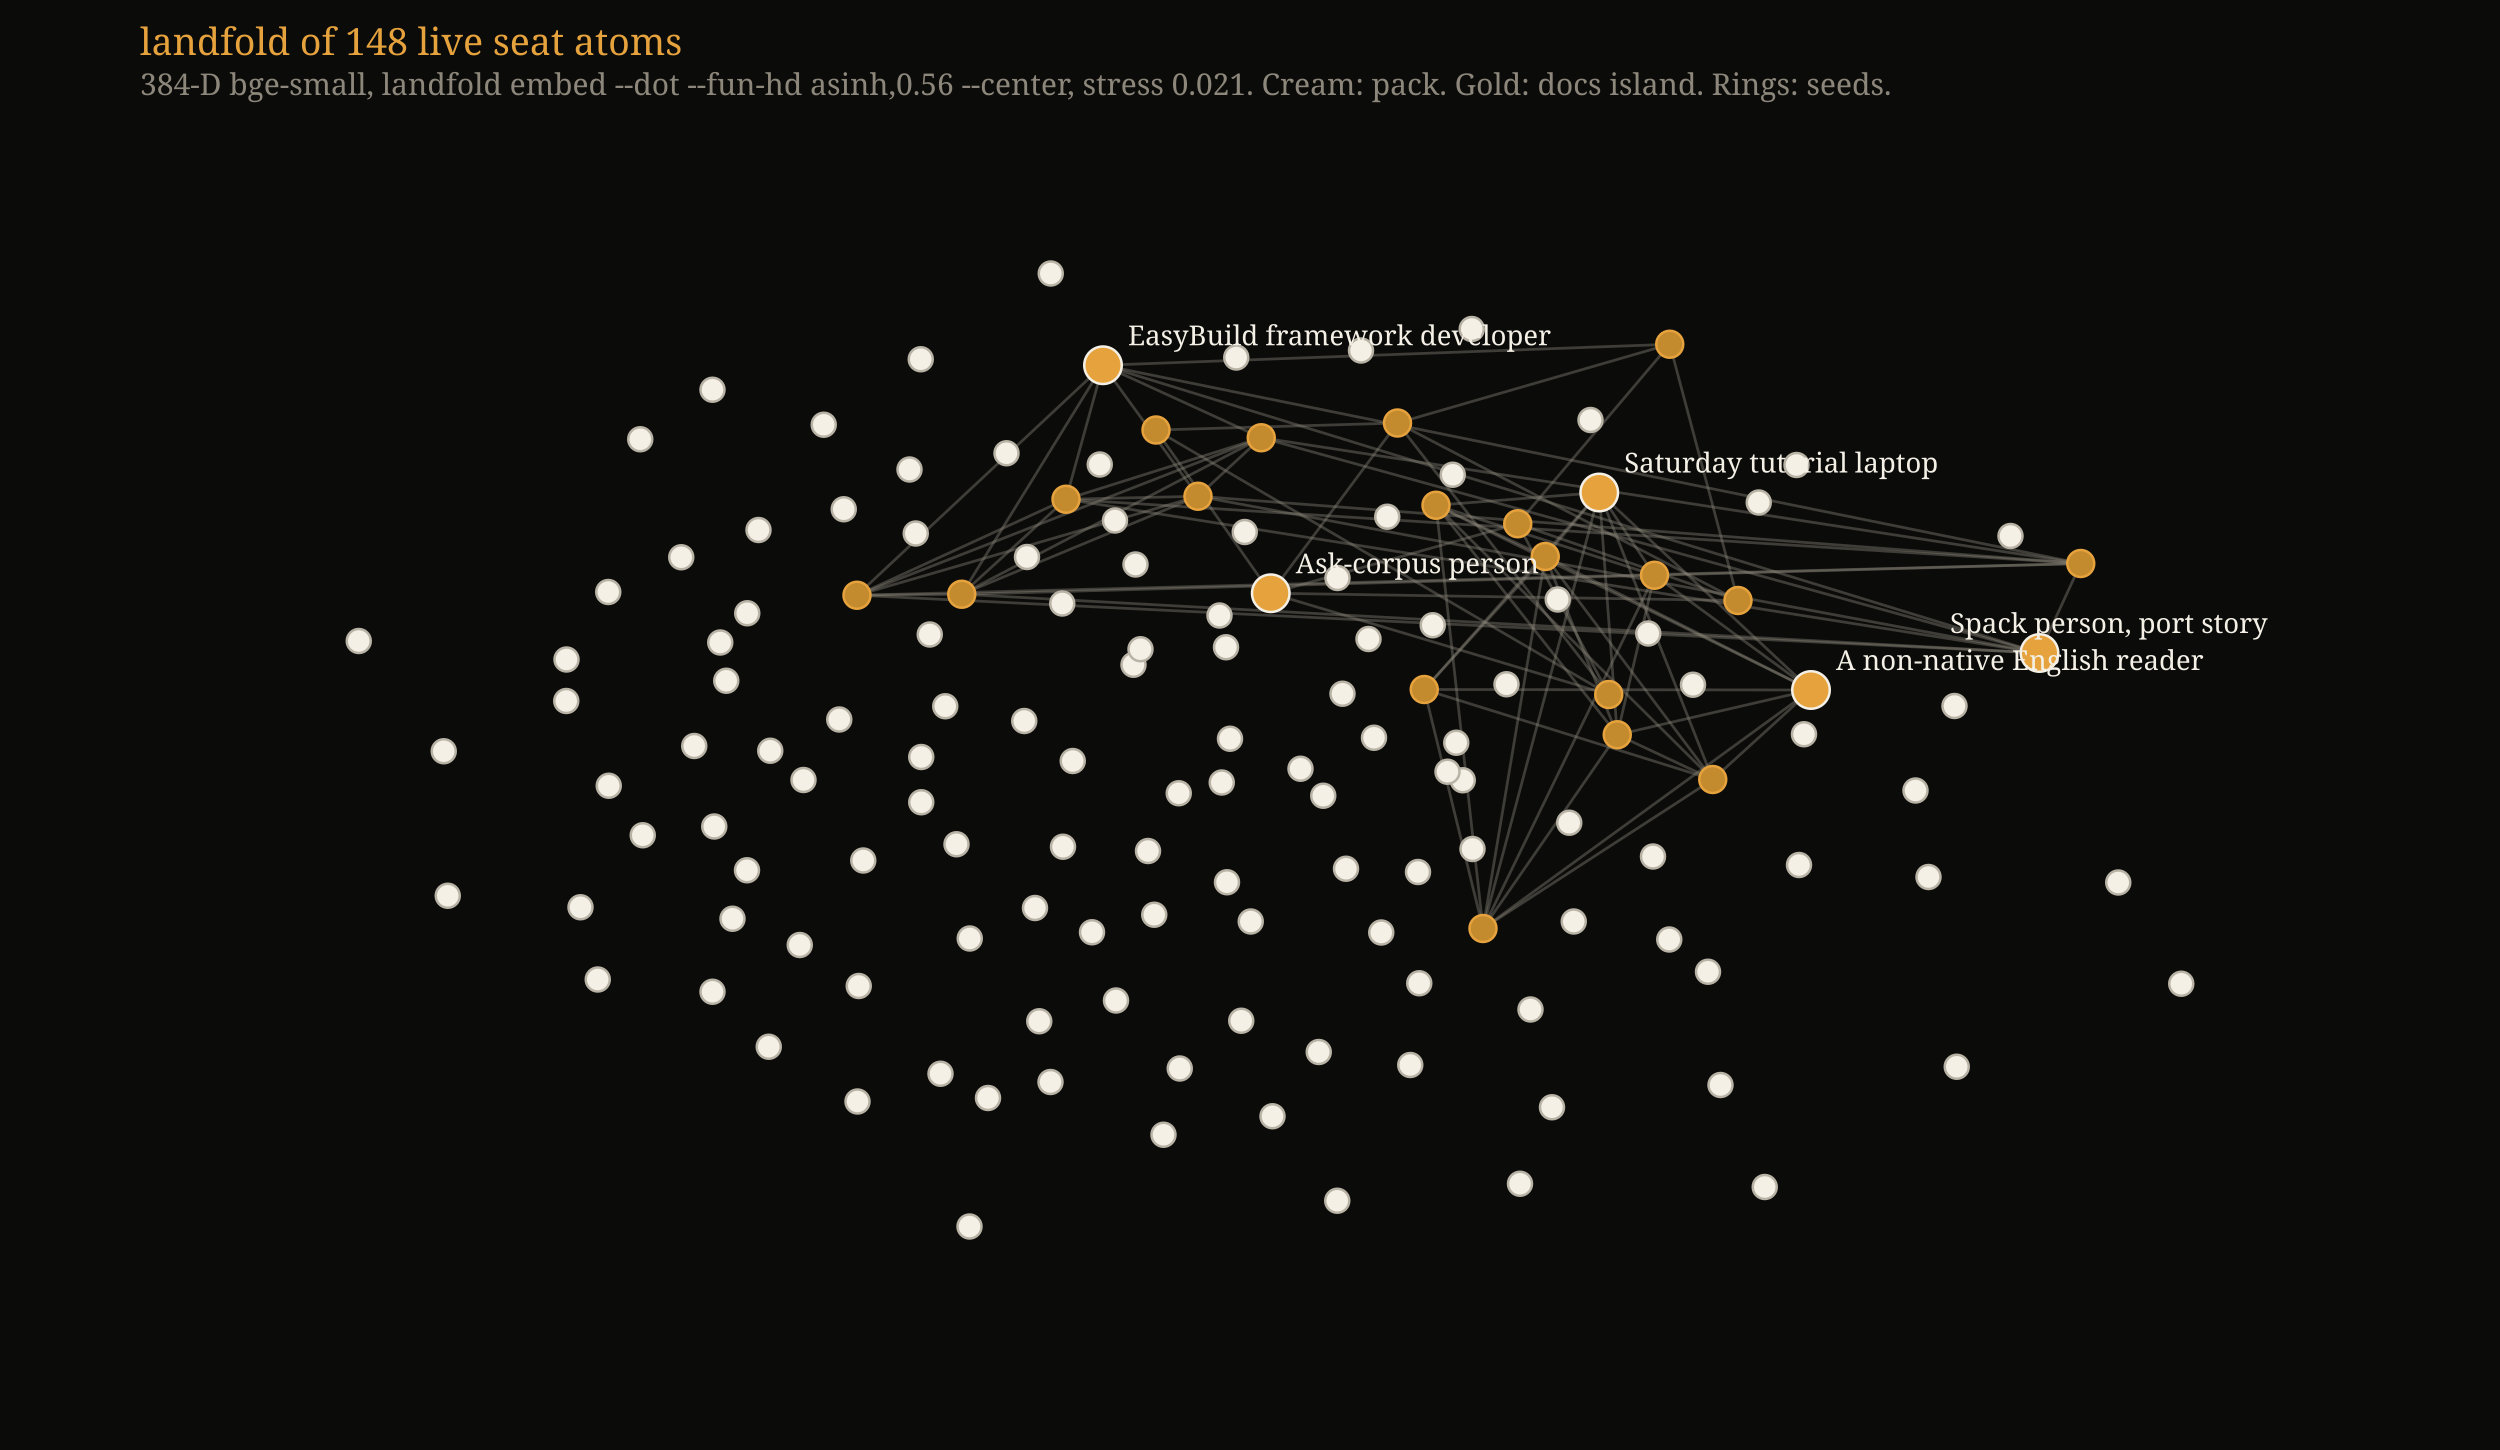
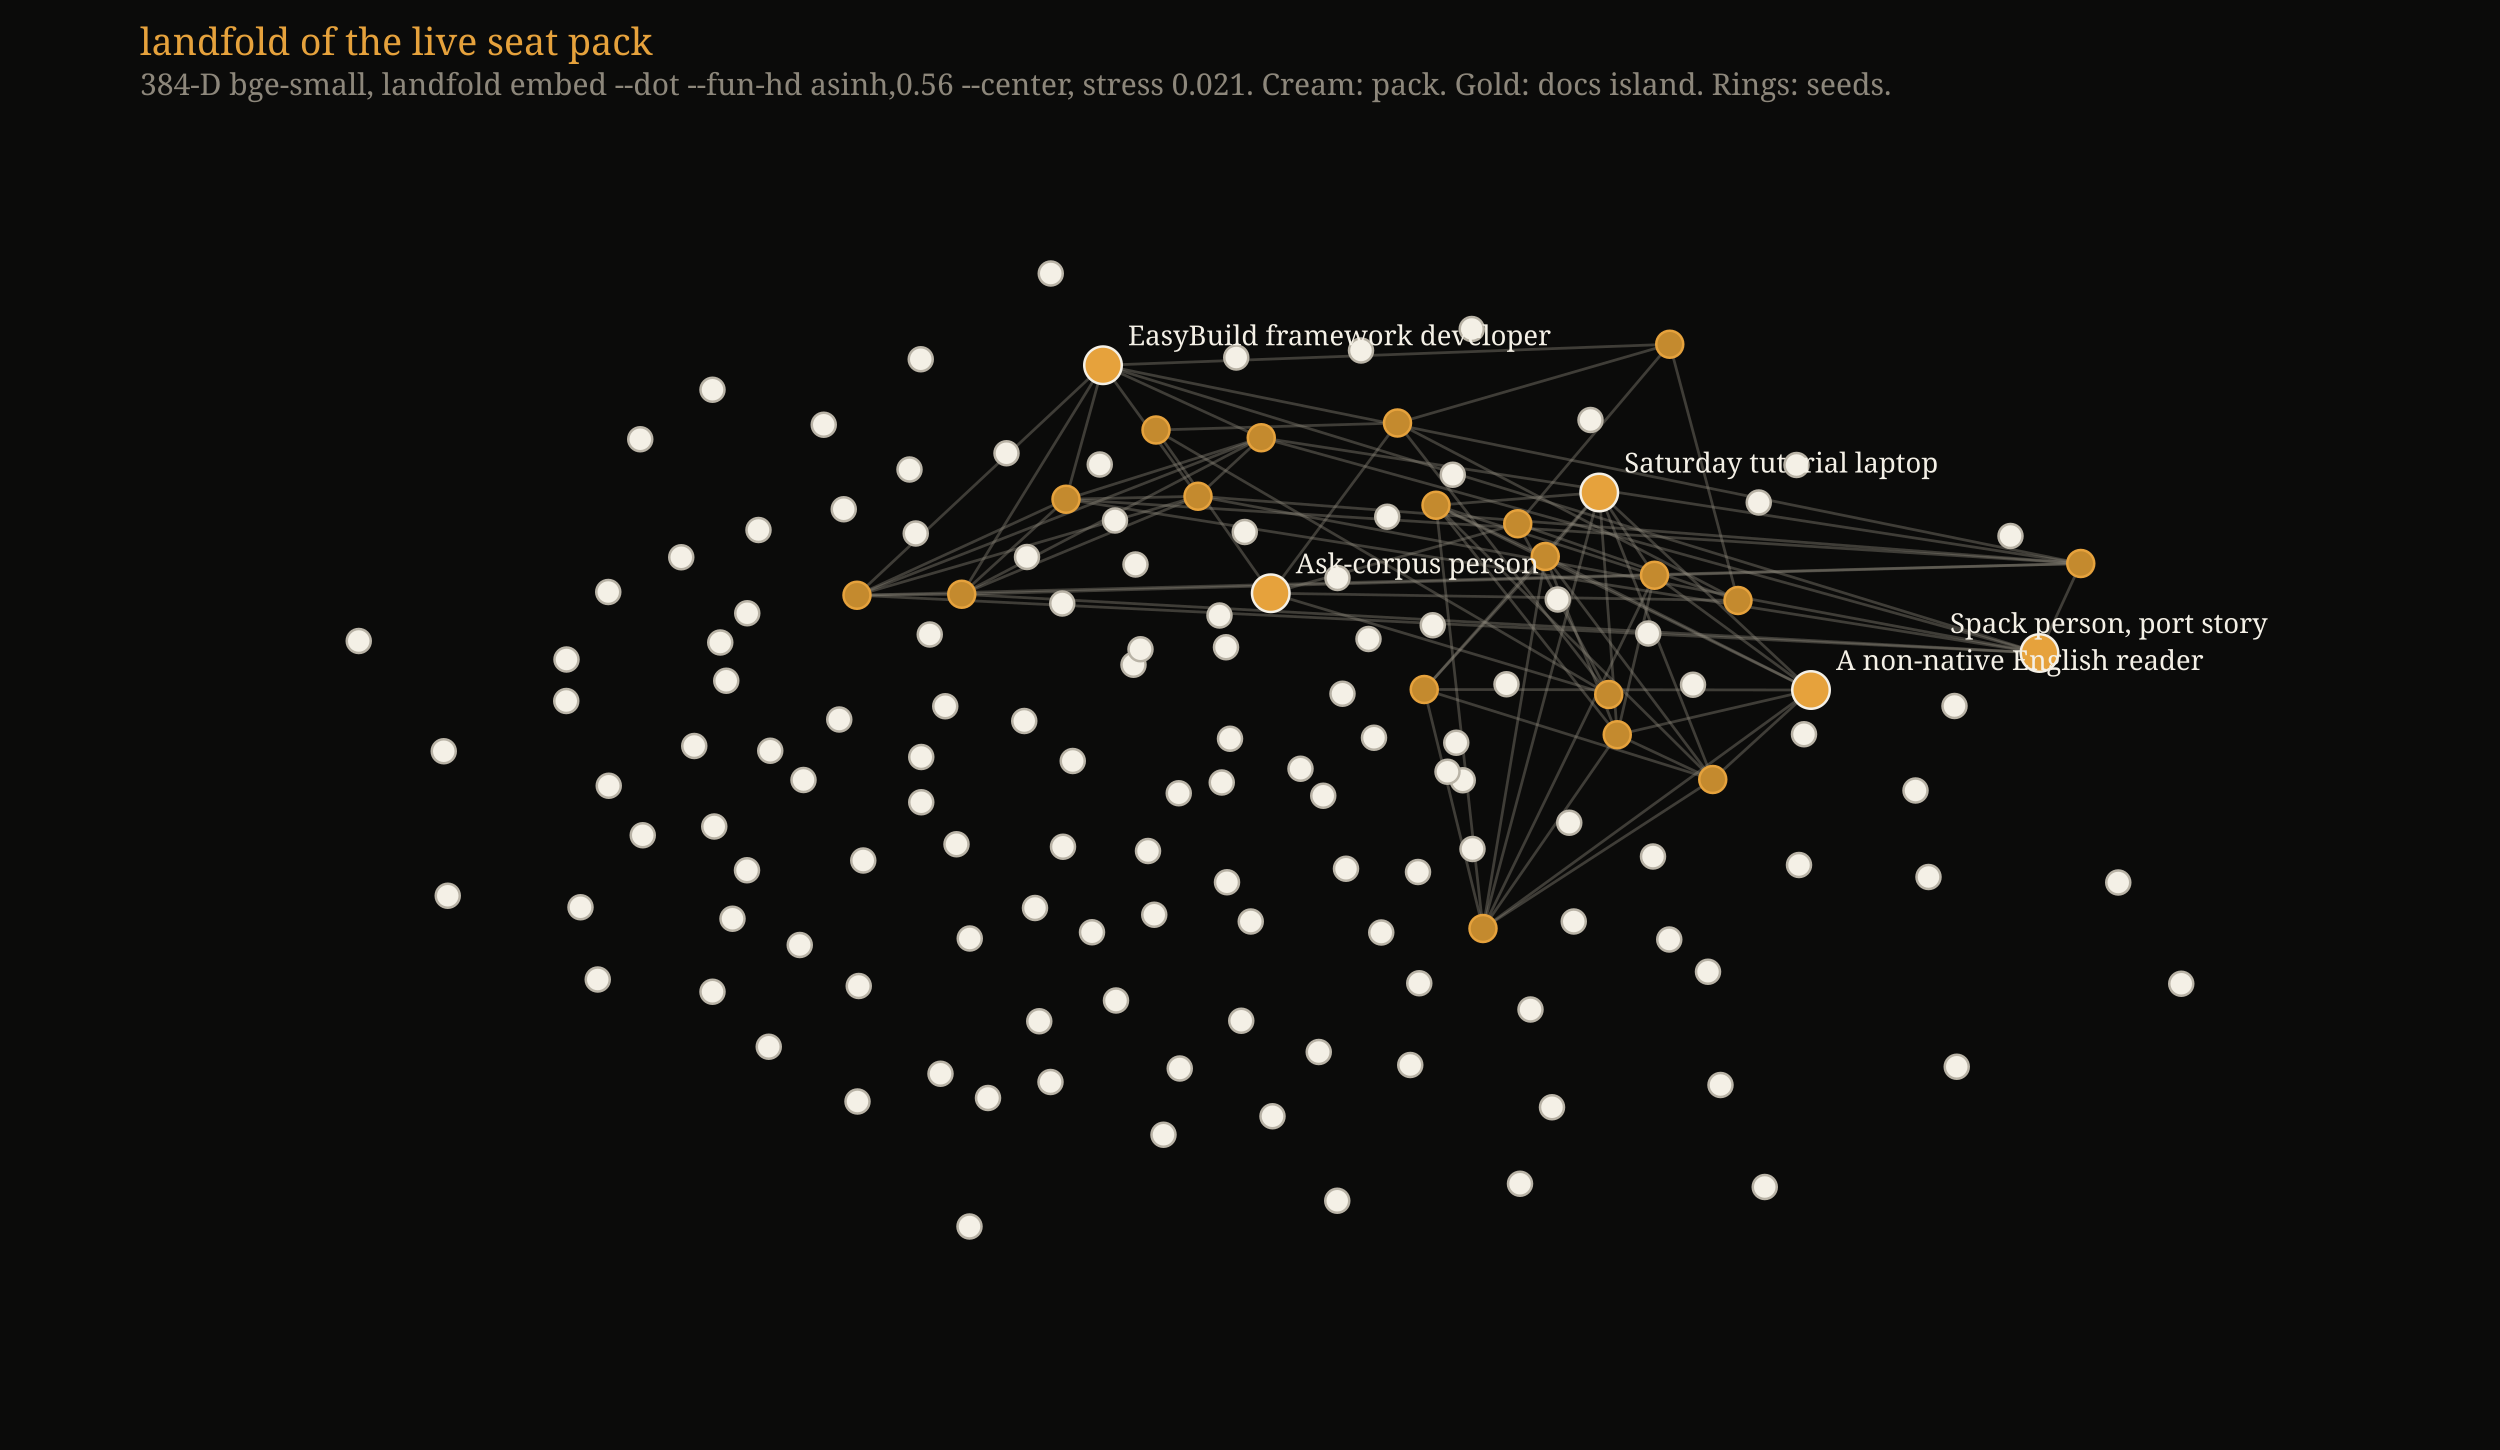
<svg xmlns="http://www.w3.org/2000/svg" viewBox="0 0 1000 580" role="img" aria-label="landfold of the seat pack">
  <rect width="1000" height="580" fill="#0B0B0A" />
  <line x1="441.2" y1="146.1" x2="815.8" y2="261.2" stroke="#8D877B" stroke-width="1.1" opacity="0.40" />
  <line x1="441.2" y1="146.1" x2="832.3" y2="225.4" stroke="#8D877B" stroke-width="1.1" opacity="0.40" />
  <line x1="441.2" y1="146.1" x2="504.5" y2="175.1" stroke="#8D877B" stroke-width="1.1" opacity="0.40" />
  <line x1="441.2" y1="146.1" x2="342.8" y2="238.1" stroke="#8D877B" stroke-width="1.1" opacity="0.40" />
  <line x1="441.2" y1="146.1" x2="384.7" y2="237.7" stroke="#8D877B" stroke-width="1.1" opacity="0.40" />
  <line x1="441.2" y1="146.1" x2="479.2" y2="198.5" stroke="#8D877B" stroke-width="1.1" opacity="0.40" />
  <line x1="441.2" y1="146.1" x2="426.4" y2="199.7" stroke="#8D877B" stroke-width="1.1" opacity="0.40" />
  <line x1="441.2" y1="146.1" x2="667.9" y2="137.7" stroke="#8D877B" stroke-width="1.1" opacity="0.40" />
  <line x1="815.8" y1="261.2" x2="832.3" y2="225.4" stroke="#8D877B" stroke-width="1.1" opacity="0.40" />
  <line x1="815.8" y1="261.2" x2="504.5" y2="175.1" stroke="#8D877B" stroke-width="1.1" opacity="0.40" />
  <line x1="815.8" y1="261.2" x2="342.8" y2="238.1" stroke="#8D877B" stroke-width="1.1" opacity="0.40" />
  <line x1="815.8" y1="261.2" x2="384.7" y2="237.7" stroke="#8D877B" stroke-width="1.1" opacity="0.40" />
  <line x1="815.8" y1="261.2" x2="479.2" y2="198.5" stroke="#8D877B" stroke-width="1.1" opacity="0.40" />
  <line x1="815.8" y1="261.2" x2="426.4" y2="199.7" stroke="#8D877B" stroke-width="1.1" opacity="0.40" />
  <line x1="724.4" y1="276.0" x2="639.7" y2="197.0" stroke="#8D877B" stroke-width="1.1" opacity="0.40" />
  <line x1="724.4" y1="276.0" x2="574.4" y2="202.1" stroke="#8D877B" stroke-width="1.1" opacity="0.40" />
  <line x1="724.4" y1="276.0" x2="569.7" y2="275.8" stroke="#8D877B" stroke-width="1.1" opacity="0.40" />
  <line x1="724.4" y1="276.0" x2="646.9" y2="293.9" stroke="#8D877B" stroke-width="1.1" opacity="0.40" />
  <line x1="724.4" y1="276.0" x2="685.1" y2="311.8" stroke="#8D877B" stroke-width="1.1" opacity="0.40" />
  <line x1="724.4" y1="276.0" x2="593.2" y2="371.4" stroke="#8D877B" stroke-width="1.1" opacity="0.40" />
  <line x1="724.4" y1="276.0" x2="618.1" y2="222.6" stroke="#8D877B" stroke-width="1.1" opacity="0.40" />
  <line x1="724.4" y1="276.0" x2="661.8" y2="230.1" stroke="#8D877B" stroke-width="1.1" opacity="0.40" />
  <line x1="508.3" y1="237.3" x2="462.4" y2="172.0" stroke="#8D877B" stroke-width="1.1" opacity="0.40" />
  <line x1="508.3" y1="237.3" x2="559.0" y2="169.2" stroke="#8D877B" stroke-width="1.1" opacity="0.40" />
  <line x1="508.3" y1="237.3" x2="607.1" y2="209.5" stroke="#8D877B" stroke-width="1.1" opacity="0.40" />
  <line x1="508.3" y1="237.3" x2="695.2" y2="240.2" stroke="#8D877B" stroke-width="1.1" opacity="0.40" />
  <line x1="508.3" y1="237.3" x2="643.5" y2="277.8" stroke="#8D877B" stroke-width="1.1" opacity="0.40" />
  <line x1="639.7" y1="197.0" x2="574.4" y2="202.1" stroke="#8D877B" stroke-width="1.1" opacity="0.40" />
  <line x1="639.7" y1="197.0" x2="569.7" y2="275.8" stroke="#8D877B" stroke-width="1.1" opacity="0.40" />
  <line x1="639.7" y1="197.0" x2="646.9" y2="293.9" stroke="#8D877B" stroke-width="1.1" opacity="0.40" />
  <line x1="639.7" y1="197.0" x2="685.1" y2="311.8" stroke="#8D877B" stroke-width="1.1" opacity="0.40" />
  <line x1="639.7" y1="197.0" x2="593.2" y2="371.4" stroke="#8D877B" stroke-width="1.1" opacity="0.40" />
  <line x1="639.7" y1="197.0" x2="618.1" y2="222.6" stroke="#8D877B" stroke-width="1.1" opacity="0.40" />
  <line x1="639.7" y1="197.0" x2="661.8" y2="230.1" stroke="#8D877B" stroke-width="1.1" opacity="0.40" />
  <line x1="832.3" y1="225.4" x2="504.5" y2="175.1" stroke="#8D877B" stroke-width="1.1" opacity="0.40" />
  <line x1="832.3" y1="225.4" x2="342.8" y2="238.1" stroke="#8D877B" stroke-width="1.1" opacity="0.40" />
  <line x1="832.3" y1="225.4" x2="384.7" y2="237.7" stroke="#8D877B" stroke-width="1.1" opacity="0.40" />
  <line x1="832.3" y1="225.4" x2="479.2" y2="198.5" stroke="#8D877B" stroke-width="1.1" opacity="0.40" />
  <line x1="832.3" y1="225.4" x2="426.4" y2="199.7" stroke="#8D877B" stroke-width="1.1" opacity="0.40" />
  <line x1="574.4" y1="202.1" x2="646.9" y2="293.9" stroke="#8D877B" stroke-width="1.1" opacity="0.40" />
  <line x1="574.4" y1="202.1" x2="685.1" y2="311.8" stroke="#8D877B" stroke-width="1.1" opacity="0.40" />
  <line x1="574.4" y1="202.1" x2="593.2" y2="371.4" stroke="#8D877B" stroke-width="1.1" opacity="0.40" />
  <line x1="574.4" y1="202.1" x2="618.1" y2="222.6" stroke="#8D877B" stroke-width="1.1" opacity="0.40" />
  <line x1="574.4" y1="202.1" x2="661.8" y2="230.1" stroke="#8D877B" stroke-width="1.1" opacity="0.40" />
  <line x1="462.4" y1="172.0" x2="559.0" y2="169.2" stroke="#8D877B" stroke-width="1.1" opacity="0.40" />
  <line x1="462.4" y1="172.0" x2="643.5" y2="277.8" stroke="#8D877B" stroke-width="1.1" opacity="0.40" />
  <line x1="559.0" y1="169.2" x2="695.2" y2="240.2" stroke="#8D877B" stroke-width="1.1" opacity="0.40" />
  <line x1="559.0" y1="169.2" x2="667.9" y2="137.7" stroke="#8D877B" stroke-width="1.1" opacity="0.40" />
  <line x1="559.0" y1="169.2" x2="643.5" y2="277.8" stroke="#8D877B" stroke-width="1.1" opacity="0.40" />
  <line x1="607.1" y1="209.5" x2="695.2" y2="240.2" stroke="#8D877B" stroke-width="1.1" opacity="0.40" />
  <line x1="607.1" y1="209.5" x2="667.9" y2="137.7" stroke="#8D877B" stroke-width="1.1" opacity="0.40" />
  <line x1="607.1" y1="209.5" x2="643.5" y2="277.8" stroke="#8D877B" stroke-width="1.1" opacity="0.40" />
  <line x1="504.5" y1="175.1" x2="342.8" y2="238.1" stroke="#8D877B" stroke-width="1.1" opacity="0.40" />
  <line x1="504.5" y1="175.1" x2="384.7" y2="237.7" stroke="#8D877B" stroke-width="1.1" opacity="0.40" />
  <line x1="504.5" y1="175.1" x2="479.2" y2="198.5" stroke="#8D877B" stroke-width="1.1" opacity="0.40" />
  <line x1="504.5" y1="175.1" x2="426.4" y2="199.7" stroke="#8D877B" stroke-width="1.1" opacity="0.40" />
  <line x1="569.7" y1="275.8" x2="685.1" y2="311.8" stroke="#8D877B" stroke-width="1.1" opacity="0.40" />
  <line x1="569.7" y1="275.8" x2="593.2" y2="371.4" stroke="#8D877B" stroke-width="1.1" opacity="0.40" />
  <line x1="569.7" y1="275.8" x2="618.1" y2="222.6" stroke="#8D877B" stroke-width="1.1" opacity="0.40" />
  <line x1="342.8" y1="238.1" x2="384.7" y2="237.7" stroke="#8D877B" stroke-width="1.1" opacity="0.40" />
  <line x1="342.8" y1="238.1" x2="479.2" y2="198.5" stroke="#8D877B" stroke-width="1.1" opacity="0.40" />
  <line x1="342.8" y1="238.1" x2="426.4" y2="199.7" stroke="#8D877B" stroke-width="1.1" opacity="0.40" />
  <line x1="384.7" y1="237.7" x2="479.2" y2="198.5" stroke="#8D877B" stroke-width="1.1" opacity="0.40" />
  <line x1="384.7" y1="237.7" x2="426.4" y2="199.7" stroke="#8D877B" stroke-width="1.1" opacity="0.40" />
  <line x1="646.9" y1="293.9" x2="685.1" y2="311.8" stroke="#8D877B" stroke-width="1.1" opacity="0.40" />
  <line x1="646.9" y1="293.9" x2="593.2" y2="371.4" stroke="#8D877B" stroke-width="1.1" opacity="0.40" />
  <line x1="646.9" y1="293.9" x2="618.1" y2="222.6" stroke="#8D877B" stroke-width="1.1" opacity="0.40" />
  <line x1="646.9" y1="293.9" x2="661.8" y2="230.1" stroke="#8D877B" stroke-width="1.1" opacity="0.40" />
  <line x1="479.2" y1="198.5" x2="426.4" y2="199.7" stroke="#8D877B" stroke-width="1.1" opacity="0.40" />
  <line x1="685.1" y1="311.8" x2="593.2" y2="371.4" stroke="#8D877B" stroke-width="1.1" opacity="0.40" />
  <line x1="685.1" y1="311.8" x2="618.1" y2="222.6" stroke="#8D877B" stroke-width="1.1" opacity="0.40" />
  <line x1="593.2" y1="371.4" x2="618.1" y2="222.6" stroke="#8D877B" stroke-width="1.1" opacity="0.40" />
  <line x1="593.2" y1="371.4" x2="661.8" y2="230.1" stroke="#8D877B" stroke-width="1.1" opacity="0.40" />
  <line x1="695.2" y1="240.2" x2="667.9" y2="137.7" stroke="#8D877B" stroke-width="1.1" opacity="0.40" />
  <circle cx="782.7" cy="426.7" r="4.8" fill="#F4F0E6" stroke="#B9B3A6" stroke-width="1" />
  <circle cx="414.0" cy="363.2" r="4.8" fill="#F4F0E6" stroke="#B9B3A6" stroke-width="1" />
  <circle cx="721.6" cy="293.7" r="4.8" fill="#F4F0E6" stroke="#B9B3A6" stroke-width="1" />
  <circle cx="395.2" cy="439.2" r="4.8" fill="#F4F0E6" stroke="#B9B3A6" stroke-width="1" />
  <circle cx="308.1" cy="300.3" r="4.8" fill="#F4F0E6" stroke="#B9B3A6" stroke-width="1" />
  <circle cx="257.1" cy="334.1" r="4.8" fill="#F4F0E6" stroke="#B9B3A6" stroke-width="1" />
  <circle cx="620.8" cy="442.9" r="4.8" fill="#F4F0E6" stroke="#B9B3A6" stroke-width="1" />
  <circle cx="321.4" cy="312.0" r="4.8" fill="#F4F0E6" stroke="#B9B3A6" stroke-width="1" />
  <circle cx="554.9" cy="206.7" r="4.8" fill="#F4F0E6" stroke="#B9B3A6" stroke-width="1" />
  <circle cx="343.5" cy="394.4" r="4.8" fill="#F4F0E6" stroke="#B9B3A6" stroke-width="1" />
  <circle cx="705.9" cy="474.8" r="4.8" fill="#F4F0E6" stroke="#B9B3A6" stroke-width="1" />
  <circle cx="226.6" cy="263.8" r="4.8" fill="#F4F0E6" stroke="#B9B3A6" stroke-width="1" />
  <circle cx="439.9" cy="185.8" r="4.8" fill="#F4F0E6" stroke="#B9B3A6" stroke-width="1" />
  <circle cx="872.5" cy="393.5" r="4.8" fill="#F4F0E6" stroke="#B9B3A6" stroke-width="1" />
  <circle cx="623.1" cy="239.8" r="4.8" fill="#F4F0E6" stroke="#B9B3A6" stroke-width="1" />
  <circle cx="424.9" cy="241.4" r="4.8" fill="#F4F0E6" stroke="#B9B3A6" stroke-width="1" />
  <circle cx="420.2" cy="432.8" r="4.8" fill="#F4F0E6" stroke="#B9B3A6" stroke-width="1" />
  <circle cx="677.2" cy="273.9" r="4.8" fill="#F4F0E6" stroke="#B9B3A6" stroke-width="1" />
  <circle cx="446.0" cy="208.2" r="4.8" fill="#F4F0E6" stroke="#B9B3A6" stroke-width="1" />
  <circle cx="544.4" cy="140.2" r="4.8" fill="#F4F0E6" stroke="#B9B3A6" stroke-width="1" />
  <circle cx="771.4" cy="350.8" r="4.8" fill="#F4F0E6" stroke="#B9B3A6" stroke-width="1" />
  <circle cx="371.9" cy="253.8" r="4.8" fill="#F4F0E6" stroke="#B9B3A6" stroke-width="1" />
  <circle cx="243.3" cy="236.8" r="4.8" fill="#F4F0E6" stroke="#B9B3A6" stroke-width="1" />
  <circle cx="177.5" cy="300.5" r="4.8" fill="#F4F0E6" stroke="#B9B3A6" stroke-width="1" />
  <circle cx="497.9" cy="212.8" r="4.8" fill="#F4F0E6" stroke="#B9B3A6" stroke-width="1" />
  <circle cx="636.2" cy="168.0" r="4.8" fill="#F4F0E6" stroke="#B9B3A6" stroke-width="1" />
  <circle cx="719.6" cy="346.0" r="4.8" fill="#F4F0E6" stroke="#B9B3A6" stroke-width="1" />
  <circle cx="602.6" cy="273.7" r="4.8" fill="#F4F0E6" stroke="#B9B3A6" stroke-width="1" />
  <circle cx="537.0" cy="277.5" r="4.8" fill="#F4F0E6" stroke="#B9B3A6" stroke-width="1" />
  <circle cx="588.7" cy="131.6" r="4.8" fill="#F4F0E6" stroke="#B9B3A6" stroke-width="1" />
  <circle cx="285.0" cy="396.7" r="4.8" fill="#F4F0E6" stroke="#B9B3A6" stroke-width="1" />
  <circle cx="612.2" cy="403.8" r="4.8" fill="#F4F0E6" stroke="#B9B3A6" stroke-width="1" />
  <circle cx="496.5" cy="408.3" r="4.8" fill="#F4F0E6" stroke="#B9B3A6" stroke-width="1" />
  <circle cx="471.5" cy="317.3" r="4.8" fill="#F4F0E6" stroke="#B9B3A6" stroke-width="1" />
  <circle cx="549.6" cy="295.1" r="4.8" fill="#F4F0E6" stroke="#B9B3A6" stroke-width="1" />
  <circle cx="659.3" cy="253.4" r="4.8" fill="#F4F0E6" stroke="#B9B3A6" stroke-width="1" />
  <circle cx="446.4" cy="400.2" r="4.8" fill="#F4F0E6" stroke="#B9B3A6" stroke-width="1" />
  <circle cx="366.3" cy="213.4" r="4.8" fill="#F4F0E6" stroke="#B9B3A6" stroke-width="1" />
  <circle cx="368.5" cy="320.9" r="4.8" fill="#F4F0E6" stroke="#B9B3A6" stroke-width="1" />
  <circle cx="425.2" cy="338.7" r="4.8" fill="#F4F0E6" stroke="#B9B3A6" stroke-width="1" />
  <circle cx="488.7" cy="313.0" r="4.8" fill="#F4F0E6" stroke="#B9B3A6" stroke-width="1" />
  <circle cx="527.5" cy="420.8" r="4.8" fill="#F4F0E6" stroke="#B9B3A6" stroke-width="1" />
  <circle cx="581.1" cy="189.9" r="4.8" fill="#F4F0E6" stroke="#B9B3A6" stroke-width="1" />
  <circle cx="303.4" cy="212.0" r="4.8" fill="#F4F0E6" stroke="#B9B3A6" stroke-width="1" />
  <circle cx="363.8" cy="187.8" r="4.8" fill="#F4F0E6" stroke="#B9B3A6" stroke-width="1" />
  <circle cx="387.9" cy="375.4" r="4.8" fill="#F4F0E6" stroke="#B9B3A6" stroke-width="1" />
  <circle cx="307.5" cy="418.7" r="4.8" fill="#F4F0E6" stroke="#B9B3A6" stroke-width="1" />
  <circle cx="535.0" cy="231.2" r="4.8" fill="#F4F0E6" stroke="#B9B3A6" stroke-width="1" />
  <circle cx="766.2" cy="316.2" r="4.8" fill="#F4F0E6" stroke="#B9B3A6" stroke-width="1" />
  <circle cx="277.7" cy="298.4" r="4.8" fill="#F4F0E6" stroke="#B9B3A6" stroke-width="1" />
  <circle cx="703.5" cy="201.0" r="4.8" fill="#F4F0E6" stroke="#B9B3A6" stroke-width="1" />
  <circle cx="272.5" cy="222.9" r="4.8" fill="#F4F0E6" stroke="#B9B3A6" stroke-width="1" />
  <circle cx="453.4" cy="265.9" r="4.8" fill="#F4F0E6" stroke="#B9B3A6" stroke-width="1" />
  <circle cx="382.6" cy="337.7" r="4.8" fill="#F4F0E6" stroke="#B9B3A6" stroke-width="1" />
  <circle cx="378.1" cy="282.5" r="4.8" fill="#F4F0E6" stroke="#B9B3A6" stroke-width="1" />
  <circle cx="436.8" cy="372.9" r="4.8" fill="#F4F0E6" stroke="#B9B3A6" stroke-width="1" />
  <circle cx="402.6" cy="181.3" r="4.8" fill="#F4F0E6" stroke="#B9B3A6" stroke-width="1" />
  <circle cx="683.2" cy="388.7" r="4.8" fill="#F4F0E6" stroke="#B9B3A6" stroke-width="1" />
  <circle cx="410.8" cy="222.8" r="4.8" fill="#F4F0E6" stroke="#B9B3A6" stroke-width="1" />
  <circle cx="337.5" cy="203.7" r="4.8" fill="#F4F0E6" stroke="#B9B3A6" stroke-width="1" />
  <circle cx="847.3" cy="353.0" r="4.8" fill="#F4F0E6" stroke="#B9B3A6" stroke-width="1" />
  <circle cx="509.0" cy="446.5" r="4.8" fill="#F4F0E6" stroke="#B9B3A6" stroke-width="1" />
  <circle cx="454.2" cy="225.8" r="4.8" fill="#F4F0E6" stroke="#B9B3A6" stroke-width="1" />
  <circle cx="232.2" cy="362.9" r="4.8" fill="#F4F0E6" stroke="#B9B3A6" stroke-width="1" />
  <circle cx="667.7" cy="375.8" r="4.8" fill="#F4F0E6" stroke="#B9B3A6" stroke-width="1" />
  <circle cx="429.1" cy="304.4" r="4.8" fill="#F4F0E6" stroke="#B9B3A6" stroke-width="1" />
  <circle cx="490.4" cy="258.9" r="4.8" fill="#F4F0E6" stroke="#B9B3A6" stroke-width="1" />
  <circle cx="487.8" cy="246.2" r="4.8" fill="#F4F0E6" stroke="#B9B3A6" stroke-width="1" />
  <circle cx="547.4" cy="255.6" r="4.8" fill="#F4F0E6" stroke="#B9B3A6" stroke-width="1" />
  <circle cx="456.2" cy="259.7" r="4.8" fill="#F4F0E6" stroke="#B9B3A6" stroke-width="1" />
  <circle cx="285.7" cy="330.6" r="4.8" fill="#F4F0E6" stroke="#B9B3A6" stroke-width="1" />
  <circle cx="319.9" cy="378.0" r="4.8" fill="#F4F0E6" stroke="#B9B3A6" stroke-width="1" />
  <circle cx="718.6" cy="186.0" r="4.8" fill="#F4F0E6" stroke="#B9B3A6" stroke-width="1" />
  <circle cx="490.8" cy="352.9" r="4.8" fill="#F4F0E6" stroke="#B9B3A6" stroke-width="1" />
  <circle cx="494.5" cy="143.0" r="4.8" fill="#F4F0E6" stroke="#B9B3A6" stroke-width="1" />
  <circle cx="459.2" cy="340.4" r="4.8" fill="#F4F0E6" stroke="#B9B3A6" stroke-width="1" />
  <circle cx="298.8" cy="348.1" r="4.8" fill="#F4F0E6" stroke="#B9B3A6" stroke-width="1" />
  <circle cx="573.1" cy="250.1" r="4.8" fill="#F4F0E6" stroke="#B9B3A6" stroke-width="1" />
  <circle cx="420.3" cy="109.4" r="4.8" fill="#F4F0E6" stroke="#B9B3A6" stroke-width="1" />
  <circle cx="143.5" cy="256.4" r="4.8" fill="#F4F0E6" stroke="#B9B3A6" stroke-width="1" />
  <circle cx="589.0" cy="339.6" r="4.8" fill="#F4F0E6" stroke="#B9B3A6" stroke-width="1" />
  <circle cx="629.5" cy="368.6" r="4.8" fill="#F4F0E6" stroke="#B9B3A6" stroke-width="1" />
  <circle cx="627.7" cy="329.1" r="4.8" fill="#F4F0E6" stroke="#B9B3A6" stroke-width="1" />
  <circle cx="290.5" cy="272.3" r="4.8" fill="#F4F0E6" stroke="#B9B3A6" stroke-width="1" />
  <circle cx="781.8" cy="282.4" r="4.8" fill="#F4F0E6" stroke="#B9B3A6" stroke-width="1" />
  <circle cx="608.0" cy="473.5" r="4.8" fill="#F4F0E6" stroke="#B9B3A6" stroke-width="1" />
  <circle cx="552.5" cy="373.0" r="4.8" fill="#F4F0E6" stroke="#B9B3A6" stroke-width="1" />
  <circle cx="343.0" cy="440.6" r="4.8" fill="#F4F0E6" stroke="#B9B3A6" stroke-width="1" />
  <circle cx="345.3" cy="344.2" r="4.8" fill="#F4F0E6" stroke="#B9B3A6" stroke-width="1" />
  <circle cx="376.2" cy="429.5" r="4.8" fill="#F4F0E6" stroke="#B9B3A6" stroke-width="1" />
  <circle cx="804.2" cy="214.4" r="4.8" fill="#F4F0E6" stroke="#B9B3A6" stroke-width="1" />
  <circle cx="387.8" cy="490.6" r="4.8" fill="#F4F0E6" stroke="#B9B3A6" stroke-width="1" />
  <circle cx="567.7" cy="393.3" r="4.8" fill="#F4F0E6" stroke="#B9B3A6" stroke-width="1" />
  <circle cx="688.2" cy="434.0" r="4.8" fill="#F4F0E6" stroke="#B9B3A6" stroke-width="1" />
  <circle cx="500.3" cy="368.6" r="4.8" fill="#F4F0E6" stroke="#B9B3A6" stroke-width="1" />
  <circle cx="567.2" cy="348.8" r="4.8" fill="#F4F0E6" stroke="#B9B3A6" stroke-width="1" />
  <circle cx="293.0" cy="367.5" r="4.8" fill="#F4F0E6" stroke="#B9B3A6" stroke-width="1" />
  <circle cx="179.1" cy="358.3" r="4.8" fill="#F4F0E6" stroke="#B9B3A6" stroke-width="1" />
  <circle cx="538.4" cy="347.5" r="4.8" fill="#F4F0E6" stroke="#B9B3A6" stroke-width="1" />
  <circle cx="461.7" cy="365.9" r="4.8" fill="#F4F0E6" stroke="#B9B3A6" stroke-width="1" />
  <circle cx="471.9" cy="427.4" r="4.8" fill="#F4F0E6" stroke="#B9B3A6" stroke-width="1" />
  <circle cx="661.2" cy="342.6" r="4.8" fill="#F4F0E6" stroke="#B9B3A6" stroke-width="1" />
  <circle cx="288.1" cy="257.0" r="4.8" fill="#F4F0E6" stroke="#B9B3A6" stroke-width="1" />
  <circle cx="243.5" cy="314.3" r="4.8" fill="#F4F0E6" stroke="#B9B3A6" stroke-width="1" />
  <circle cx="492.0" cy="295.5" r="4.8" fill="#F4F0E6" stroke="#B9B3A6" stroke-width="1" />
  <circle cx="335.7" cy="287.8" r="4.8" fill="#F4F0E6" stroke="#B9B3A6" stroke-width="1" />
  <circle cx="409.7" cy="288.4" r="4.8" fill="#F4F0E6" stroke="#B9B3A6" stroke-width="1" />
  <circle cx="585.1" cy="312.1" r="4.8" fill="#F4F0E6" stroke="#B9B3A6" stroke-width="1" />
  <circle cx="582.5" cy="297.1" r="4.8" fill="#F4F0E6" stroke="#B9B3A6" stroke-width="1" />
  <circle cx="579.0" cy="308.7" r="4.8" fill="#F4F0E6" stroke="#B9B3A6" stroke-width="1" />
  <circle cx="239.1" cy="391.8" r="4.8" fill="#F4F0E6" stroke="#B9B3A6" stroke-width="1" />
  <circle cx="465.4" cy="453.9" r="4.8" fill="#F4F0E6" stroke="#B9B3A6" stroke-width="1" />
  <circle cx="226.5" cy="280.4" r="4.8" fill="#F4F0E6" stroke="#B9B3A6" stroke-width="1" />
  <circle cx="256.1" cy="175.7" r="4.8" fill="#F4F0E6" stroke="#B9B3A6" stroke-width="1" />
  <circle cx="285.0" cy="155.9" r="4.8" fill="#F4F0E6" stroke="#B9B3A6" stroke-width="1" />
  <circle cx="368.5" cy="302.8" r="4.8" fill="#F4F0E6" stroke="#B9B3A6" stroke-width="1" />
  <circle cx="564.1" cy="426.0" r="4.8" fill="#F4F0E6" stroke="#B9B3A6" stroke-width="1" />
  <circle cx="368.3" cy="143.7" r="4.8" fill="#F4F0E6" stroke="#B9B3A6" stroke-width="1" />
  <circle cx="329.5" cy="169.9" r="4.8" fill="#F4F0E6" stroke="#B9B3A6" stroke-width="1" />
  <circle cx="529.3" cy="318.3" r="4.8" fill="#F4F0E6" stroke="#B9B3A6" stroke-width="1" />
  <circle cx="298.9" cy="245.3" r="4.8" fill="#F4F0E6" stroke="#B9B3A6" stroke-width="1" />
  <circle cx="520.2" cy="307.5" r="4.8" fill="#F4F0E6" stroke="#B9B3A6" stroke-width="1" />
  <circle cx="415.7" cy="408.5" r="4.8" fill="#F4F0E6" stroke="#B9B3A6" stroke-width="1" />
  <circle cx="534.9" cy="480.3" r="4.8" fill="#F4F0E6" stroke="#B9B3A6" stroke-width="1" />
  <circle cx="832.3" cy="225.4" r="5.4" fill="#C48A2E" stroke="#E6A23C" stroke-width="1" />
  <circle cx="574.4" cy="202.1" r="5.4" fill="#C48A2E" stroke="#E6A23C" stroke-width="1" />
  <circle cx="462.4" cy="172.0" r="5.4" fill="#C48A2E" stroke="#E6A23C" stroke-width="1" />
  <circle cx="559.0" cy="169.2" r="5.4" fill="#C48A2E" stroke="#E6A23C" stroke-width="1" />
  <circle cx="607.1" cy="209.5" r="5.4" fill="#C48A2E" stroke="#E6A23C" stroke-width="1" />
  <circle cx="504.5" cy="175.1" r="5.4" fill="#C48A2E" stroke="#E6A23C" stroke-width="1" />
  <circle cx="569.7" cy="275.8" r="5.4" fill="#C48A2E" stroke="#E6A23C" stroke-width="1" />
  <circle cx="342.8" cy="238.1" r="5.4" fill="#C48A2E" stroke="#E6A23C" stroke-width="1" />
  <circle cx="384.7" cy="237.7" r="5.4" fill="#C48A2E" stroke="#E6A23C" stroke-width="1" />
  <circle cx="646.9" cy="293.9" r="5.4" fill="#C48A2E" stroke="#E6A23C" stroke-width="1" />
  <circle cx="479.2" cy="198.5" r="5.4" fill="#C48A2E" stroke="#E6A23C" stroke-width="1" />
  <circle cx="426.4" cy="199.7" r="5.4" fill="#C48A2E" stroke="#E6A23C" stroke-width="1" />
  <circle cx="685.1" cy="311.8" r="5.4" fill="#C48A2E" stroke="#E6A23C" stroke-width="1" />
  <circle cx="593.2" cy="371.4" r="5.4" fill="#C48A2E" stroke="#E6A23C" stroke-width="1" />
  <circle cx="695.2" cy="240.2" r="5.4" fill="#C48A2E" stroke="#E6A23C" stroke-width="1" />
  <circle cx="618.1" cy="222.6" r="5.4" fill="#C48A2E" stroke="#E6A23C" stroke-width="1" />
  <circle cx="667.9" cy="137.7" r="5.4" fill="#C48A2E" stroke="#E6A23C" stroke-width="1" />
  <circle cx="661.8" cy="230.1" r="5.4" fill="#C48A2E" stroke="#E6A23C" stroke-width="1" />
  <circle cx="643.5" cy="277.8" r="5.4" fill="#C48A2E" stroke="#E6A23C" stroke-width="1" />
  <circle cx="441.2" cy="146.1" r="7.5" fill="#E6A23C" stroke="#F4F0E6" stroke-width="1" />
  <circle cx="815.8" cy="261.2" r="7.5" fill="#E6A23C" stroke="#F4F0E6" stroke-width="1" />
  <circle cx="724.4" cy="276.0" r="7.5" fill="#E6A23C" stroke="#F4F0E6" stroke-width="1" />
  <circle cx="508.3" cy="237.3" r="7.5" fill="#E6A23C" stroke="#F4F0E6" stroke-width="1" />
  <circle cx="639.7" cy="197.0" r="7.5" fill="#E6A23C" stroke="#F4F0E6" stroke-width="1" />
  <text x="451.2" y="138.1" fill="#F4F0E6" font-family="Georgia, serif" font-size="11">EasyBuild framework developer</text>
  <text x="780.0" y="253.2" fill="#F4F0E6" font-family="Georgia, serif" font-size="11">Spack person, port story</text>
  <text x="734.4" y="268.0" fill="#F4F0E6" font-family="Georgia, serif" font-size="11">A non-native English reader</text>
  <text x="518.3" y="229.3" fill="#F4F0E6" font-family="Georgia, serif" font-size="11">Ask-corpus person</text>
  <text x="649.7" y="189.0" fill="#F4F0E6" font-family="Georgia, serif" font-size="11">Saturday tutorial laptop</text>
-   <text x="56" y="22" fill="#E6A23C" font-family="Georgia, serif" font-size="15">landfold of 148 live seat atoms</text>
+   <text x="56" y="22" fill="#E6A23C" font-family="Georgia, serif" font-size="15">landfold of the live seat pack</text>
  <text x="56" y="38" fill="#8D877B" font-family="Georgia, serif" font-size="12">384-D bge-small, landfold embed --dot --fun-hd asinh,0.56 --center, stress 0.021. Cream: pack. Gold: docs island. Rings: seeds.</text>
</svg>
